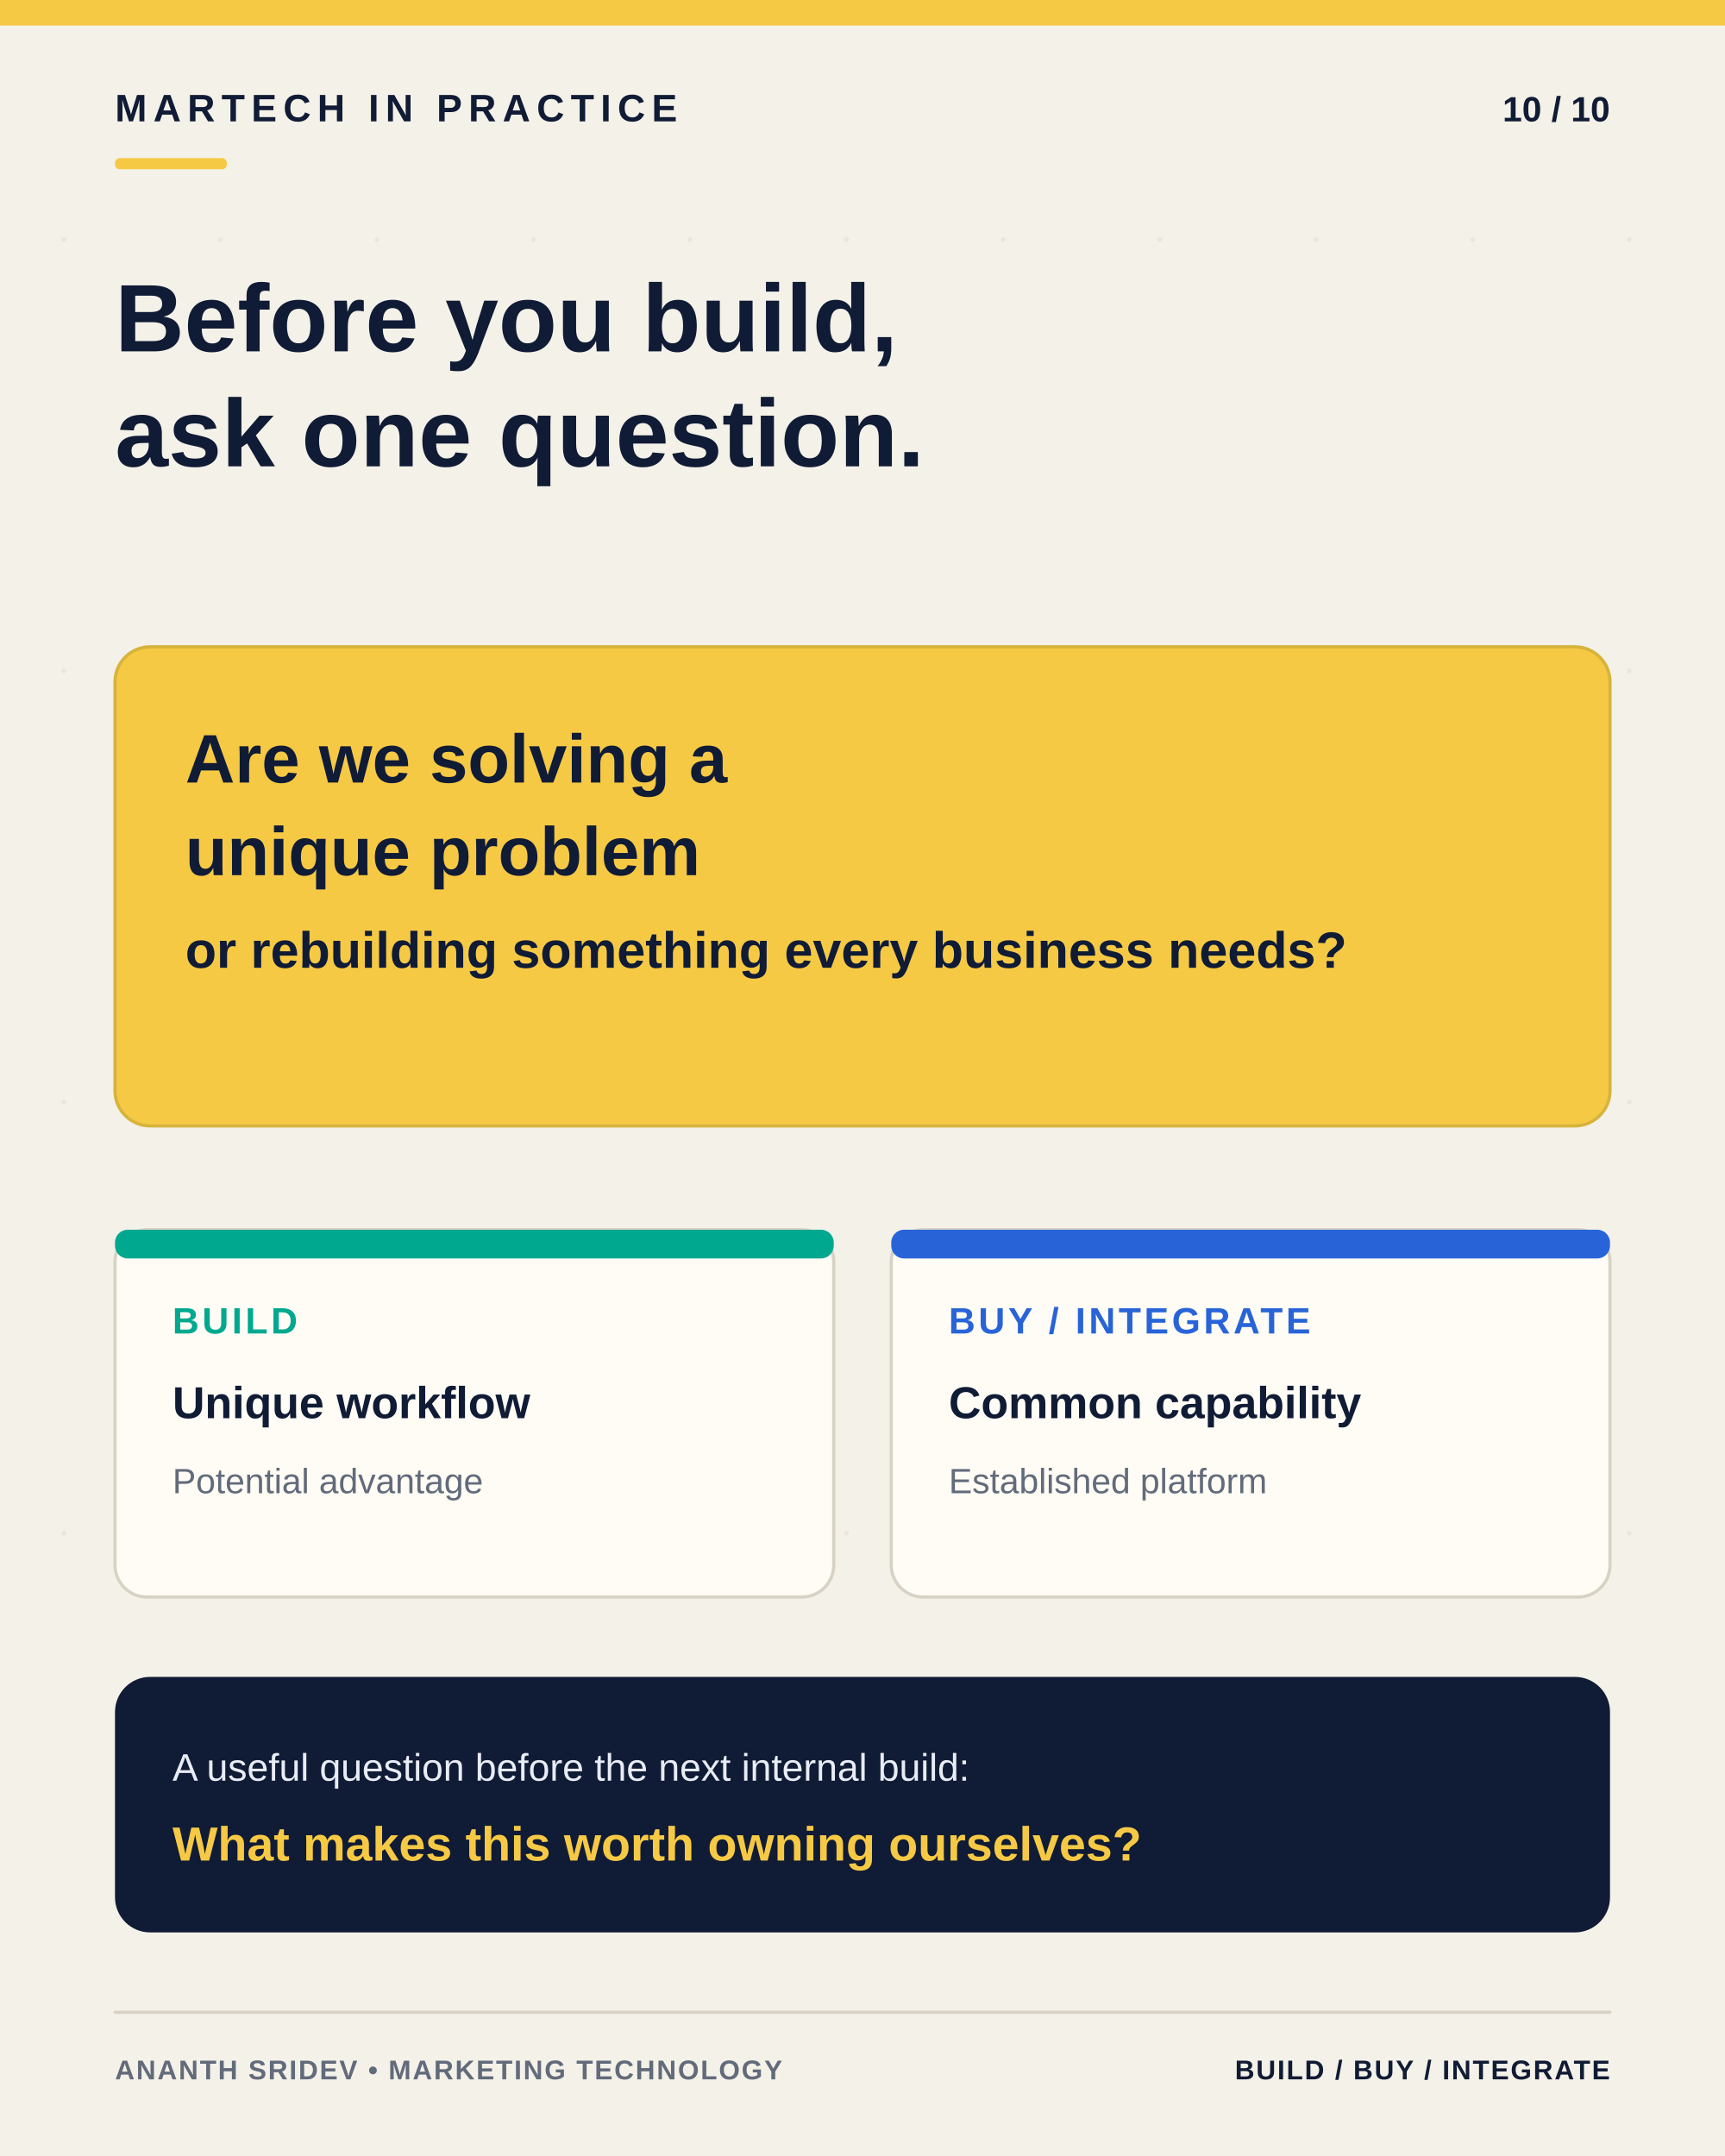
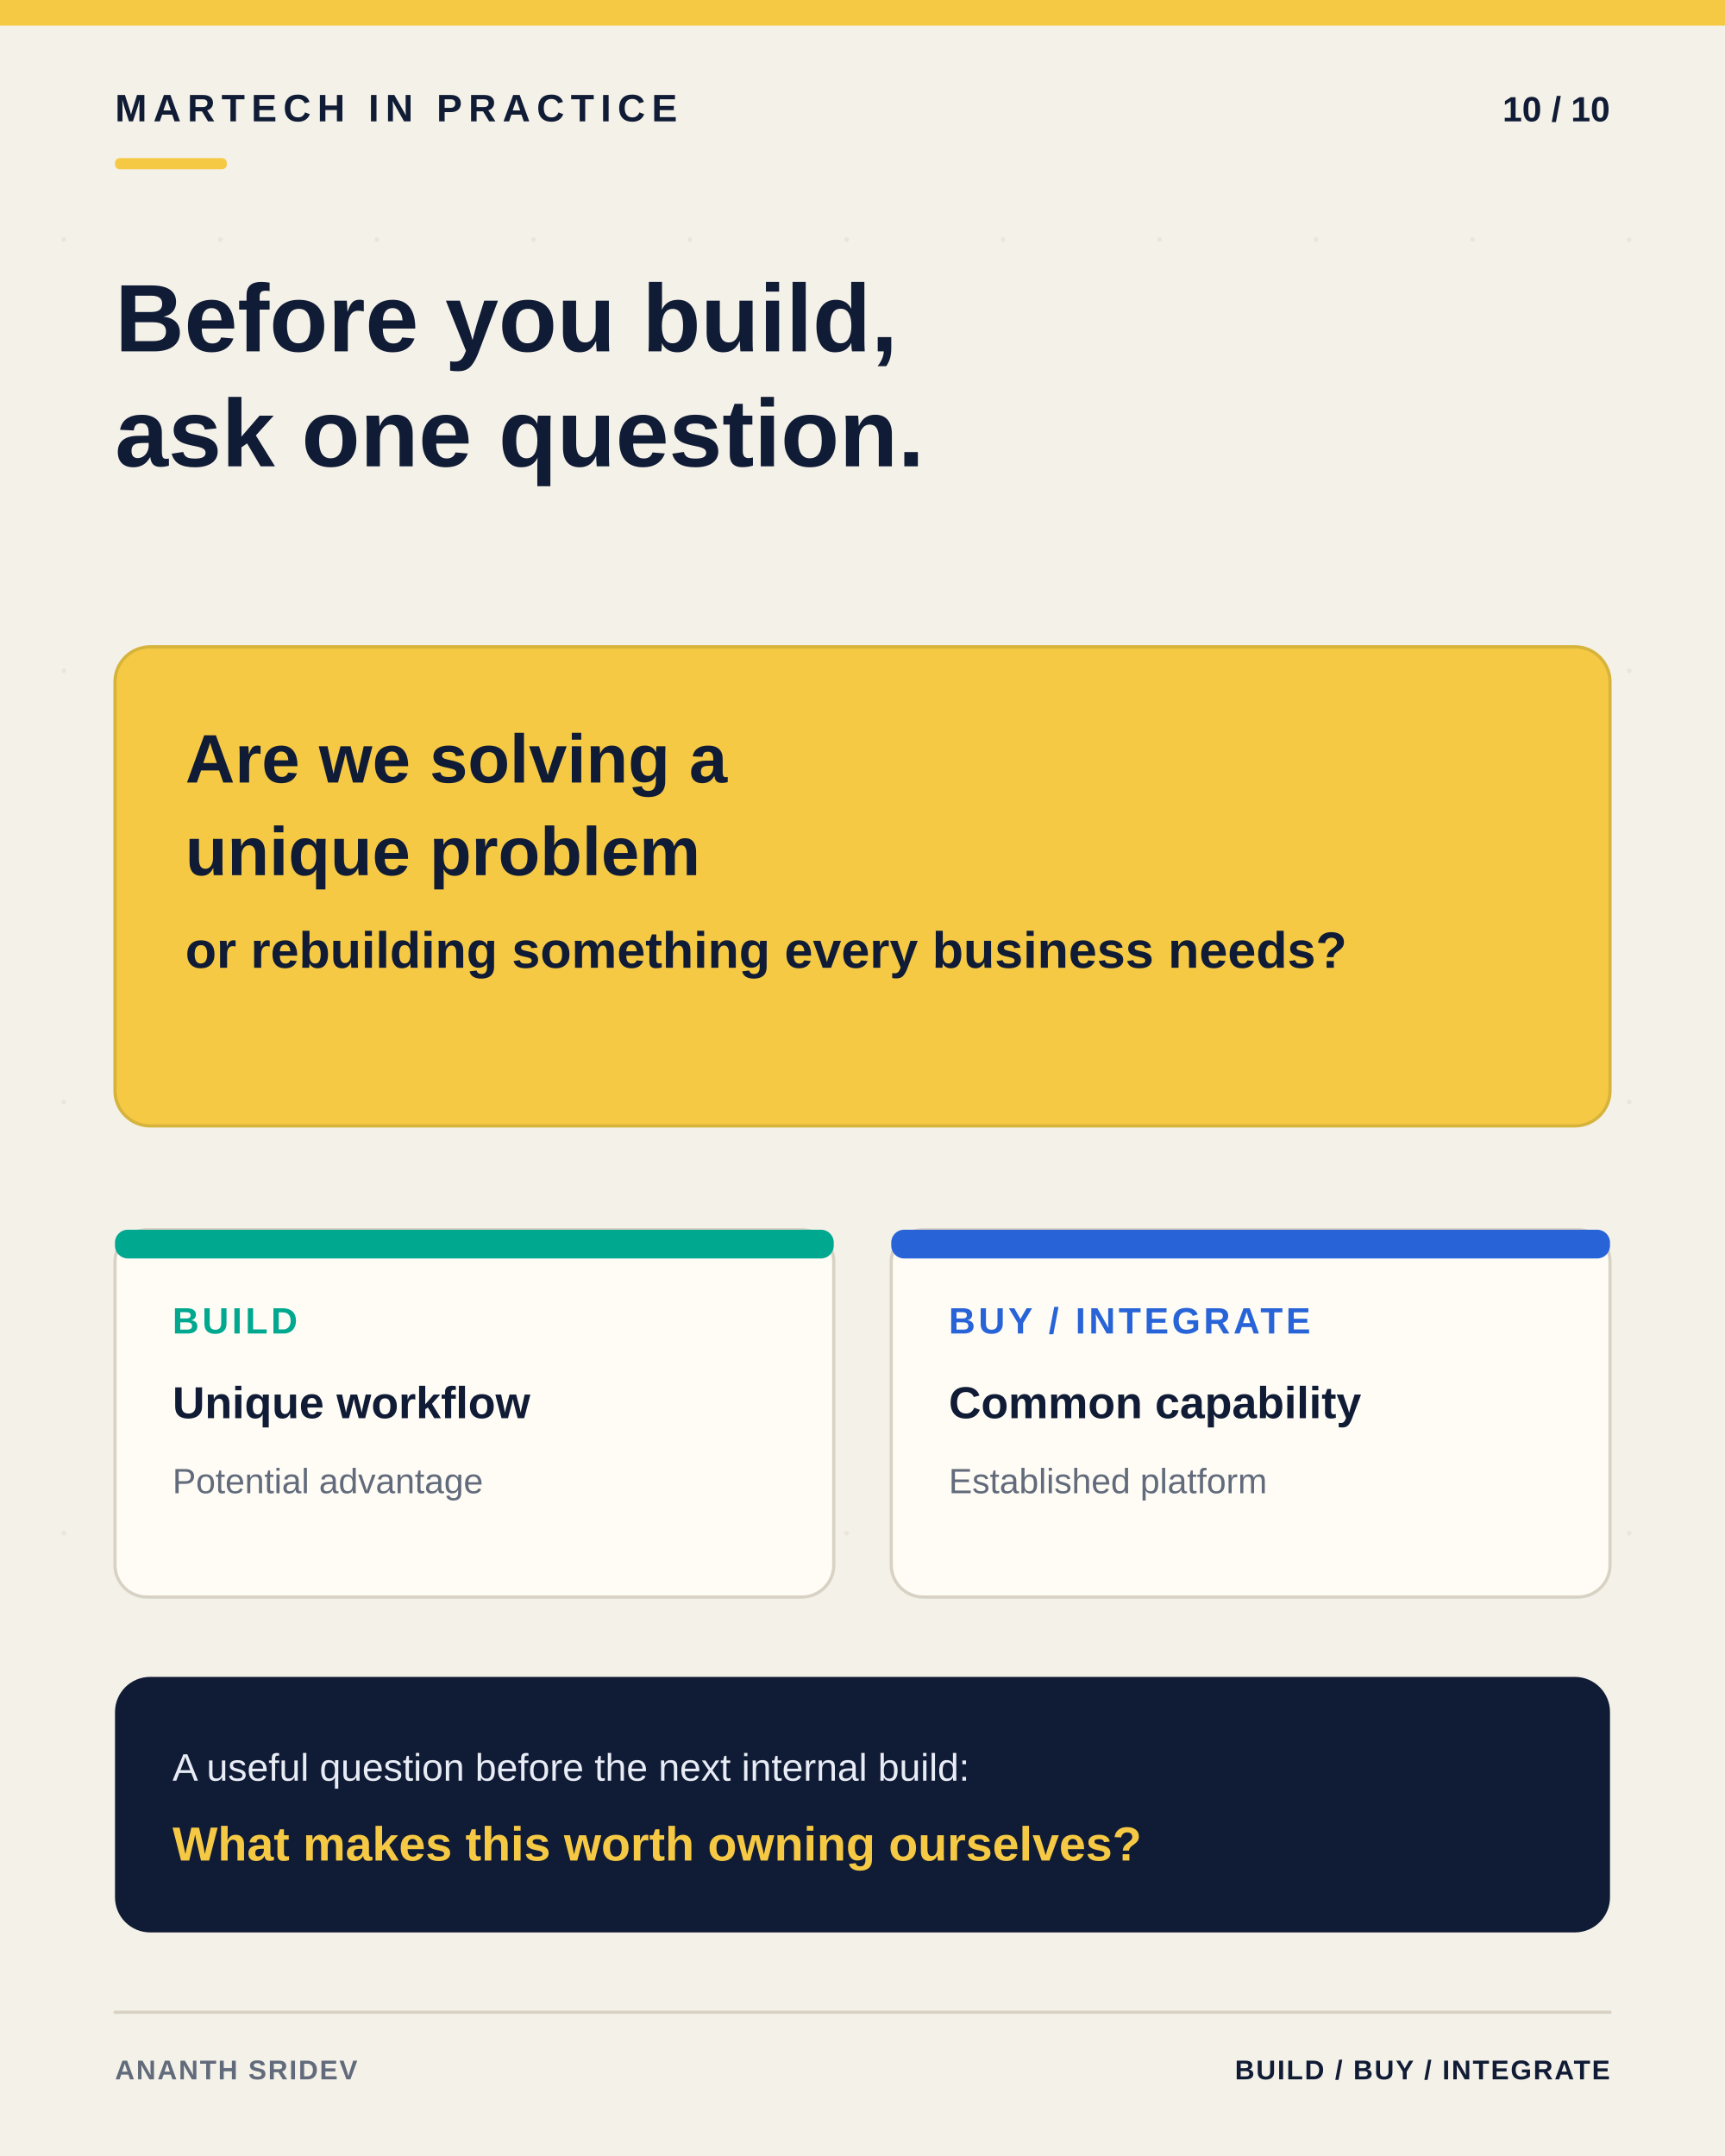
<svg xmlns="http://www.w3.org/2000/svg" width="1080" height="1350" viewBox="0 0 1080 1350">
  <rect width="1080" height="1350" fill="#F4F1E8" />
  <rect width="1080" height="16" fill="#F6C945" />
  <g opacity=".35" fill="#D8D2C5">
    <circle cx="40" cy="150" r="1.5" />
    <circle cx="138" cy="150" r="1.5" />
    <circle cx="236" cy="150" r="1.5" />
    <circle cx="334" cy="150" r="1.5" />
    <circle cx="432" cy="150" r="1.5" />
    <circle cx="530" cy="150" r="1.5" />
    <circle cx="628" cy="150" r="1.5" />
    <circle cx="726" cy="150" r="1.5" />
    <circle cx="824" cy="150" r="1.5" />
    <circle cx="922" cy="150" r="1.5" />
    <circle cx="1020" cy="150" r="1.5" />
    <circle cx="40" cy="420" r="1.5" />
    <circle cx="138" cy="420" r="1.5" />
    <circle cx="236" cy="420" r="1.5" />
    <circle cx="334" cy="420" r="1.5" />
    <circle cx="432" cy="420" r="1.5" />
    <circle cx="530" cy="420" r="1.5" />
    <circle cx="628" cy="420" r="1.5" />
    <circle cx="726" cy="420" r="1.5" />
    <circle cx="824" cy="420" r="1.5" />
    <circle cx="922" cy="420" r="1.5" />
    <circle cx="1020" cy="420" r="1.5" />
    <circle cx="40" cy="690" r="1.5" />
    <circle cx="138" cy="690" r="1.5" />
    <circle cx="236" cy="690" r="1.5" />
    <circle cx="334" cy="690" r="1.5" />
    <circle cx="432" cy="690" r="1.5" />
    <circle cx="530" cy="690" r="1.5" />
    <circle cx="628" cy="690" r="1.5" />
    <circle cx="726" cy="690" r="1.5" />
    <circle cx="824" cy="690" r="1.5" />
    <circle cx="922" cy="690" r="1.5" />
    <circle cx="1020" cy="690" r="1.5" />
    <circle cx="40" cy="960" r="1.5" />
    <circle cx="138" cy="960" r="1.5" />
    <circle cx="236" cy="960" r="1.5" />
    <circle cx="334" cy="960" r="1.5" />
    <circle cx="432" cy="960" r="1.5" />
    <circle cx="530" cy="960" r="1.5" />
    <circle cx="628" cy="960" r="1.5" />
    <circle cx="726" cy="960" r="1.5" />
    <circle cx="824" cy="960" r="1.5" />
    <circle cx="922" cy="960" r="1.5" />
    <circle cx="1020" cy="960" r="1.5" />
  </g>
  <text x="72" y="76" font-family="Arial, Helvetica, sans-serif" font-size="24" font-weight="700" fill="#101B35" text-anchor="start" letter-spacing="4">
    <tspan x="72" dy="0">MARTECH IN PRACTICE</tspan>
  </text>
  <rect x="72" y="99" width="70" height="7" rx="3" fill="#F6C945" stroke="none" stroke-width="0" />
  <text x="1008" y="76" font-family="Arial, Helvetica, sans-serif" font-size="22" font-weight="600" fill="#101B35" text-anchor="end">
    <tspan x="1008" dy="0">10 / 10</tspan>
  </text>
  <text x="72" y="220" font-family="Arial, Helvetica, sans-serif" font-size="60" font-weight="800" fill="#101B35" text-anchor="start">
    <tspan x="72" dy="0">Before you build,</tspan>
    <tspan x="72" dy="72">ask one question.</tspan>
  </text>
  <rect x="72" y="405" width="936" height="300" rx="22" fill="#F6C945" stroke="#D6B33B" stroke-width="2" />
  <text x="116" y="490" font-family="Arial, Helvetica, sans-serif" font-size="43" font-weight="800" fill="#101B35" text-anchor="start">
    <tspan x="116" dy="0">Are we solving a</tspan>
  </text>
  <text x="116" y="548" font-family="Arial, Helvetica, sans-serif" font-size="43" font-weight="800" fill="#101B35" text-anchor="start">
    <tspan x="116" dy="0">unique problem</tspan>
  </text>
  <text x="116" y="606" font-family="Arial, Helvetica, sans-serif" font-size="32" font-weight="600" fill="#101B35" text-anchor="start">
    <tspan x="116" dy="0">or rebuilding something every business needs?</tspan>
  </text>
  <rect x="72" y="770" width="450" height="230" rx="20" fill="#FFFCF5" stroke="#D8D2C5" stroke-width="2" />
  <rect x="72" y="770" width="450" height="18" rx="8" fill="#00A88F" stroke="none" stroke-width="0" />
  <text x="108" y="835" font-family="Arial, Helvetica, sans-serif" font-size="23" font-weight="800" fill="#00A88F" text-anchor="start" letter-spacing="2">
    <tspan x="108" dy="0">BUILD</tspan>
  </text>
  <text x="108" y="888" font-family="Arial, Helvetica, sans-serif" font-size="28" font-weight="700" fill="#101B35" text-anchor="start">
    <tspan x="108" dy="0">Unique workflow</tspan>
  </text>
  <text x="108" y="935" font-family="Arial, Helvetica, sans-serif" font-size="22" font-weight="400" fill="#626B7B" text-anchor="start">
    <tspan x="108" dy="0">Potential advantage</tspan>
  </text>
  <rect x="558" y="770" width="450" height="230" rx="20" fill="#FFFCF5" stroke="#D8D2C5" stroke-width="2" />
  <rect x="558" y="770" width="450" height="18" rx="8" fill="#2864D8" stroke="none" stroke-width="0" />
  <text x="594" y="835" font-family="Arial, Helvetica, sans-serif" font-size="23" font-weight="800" fill="#2864D8" text-anchor="start" letter-spacing="2">
    <tspan x="594" dy="0">BUY / INTEGRATE</tspan>
  </text>
  <text x="594" y="888" font-family="Arial, Helvetica, sans-serif" font-size="28" font-weight="700" fill="#101B35" text-anchor="start">
    <tspan x="594" dy="0">Common capability</tspan>
  </text>
  <text x="594" y="935" font-family="Arial, Helvetica, sans-serif" font-size="22" font-weight="400" fill="#626B7B" text-anchor="start">
    <tspan x="594" dy="0">Established platform</tspan>
  </text>
  <rect x="72" y="1050" width="936" height="160" rx="22" fill="#101B35" stroke="none" stroke-width="0" />
  <text x="108" y="1115" font-family="Arial, Helvetica, sans-serif" font-size="24" font-weight="500" fill="#E8ECF5" text-anchor="start">
    <tspan x="108" dy="0">A useful question before the next internal build:</tspan>
  </text>
  <text x="108" y="1165" font-family="Arial, Helvetica, sans-serif" font-size="30" font-weight="800" fill="#F6C945" text-anchor="start">
    <tspan x="108" dy="0">What makes this worth owning ourselves?</tspan>
  </text>
  <line x1="72" y1="1260" x2="1008" y2="1260" stroke="#D8D2C5" stroke-width="2" stroke-linecap="round" />
  <text x="72" y="1302" font-family="Arial, Helvetica, sans-serif" font-size="17" font-weight="600" fill="#626B7B" text-anchor="start" letter-spacing="1">
-     <tspan x="72" dy="0">ANANTH SRIDEV  •  MARKETING TECHNOLOGY</tspan>
+     <tspan x="72" dy="0">ANANTH SRIDEV</tspan>
  </text>
  <text x="1008" y="1302" font-family="Arial, Helvetica, sans-serif" font-size="17" font-weight="700" fill="#101B35" text-anchor="end" letter-spacing="1">
    <tspan x="1008" dy="0">BUILD  /  BUY  /  INTEGRATE</tspan>
  </text>
</svg>
